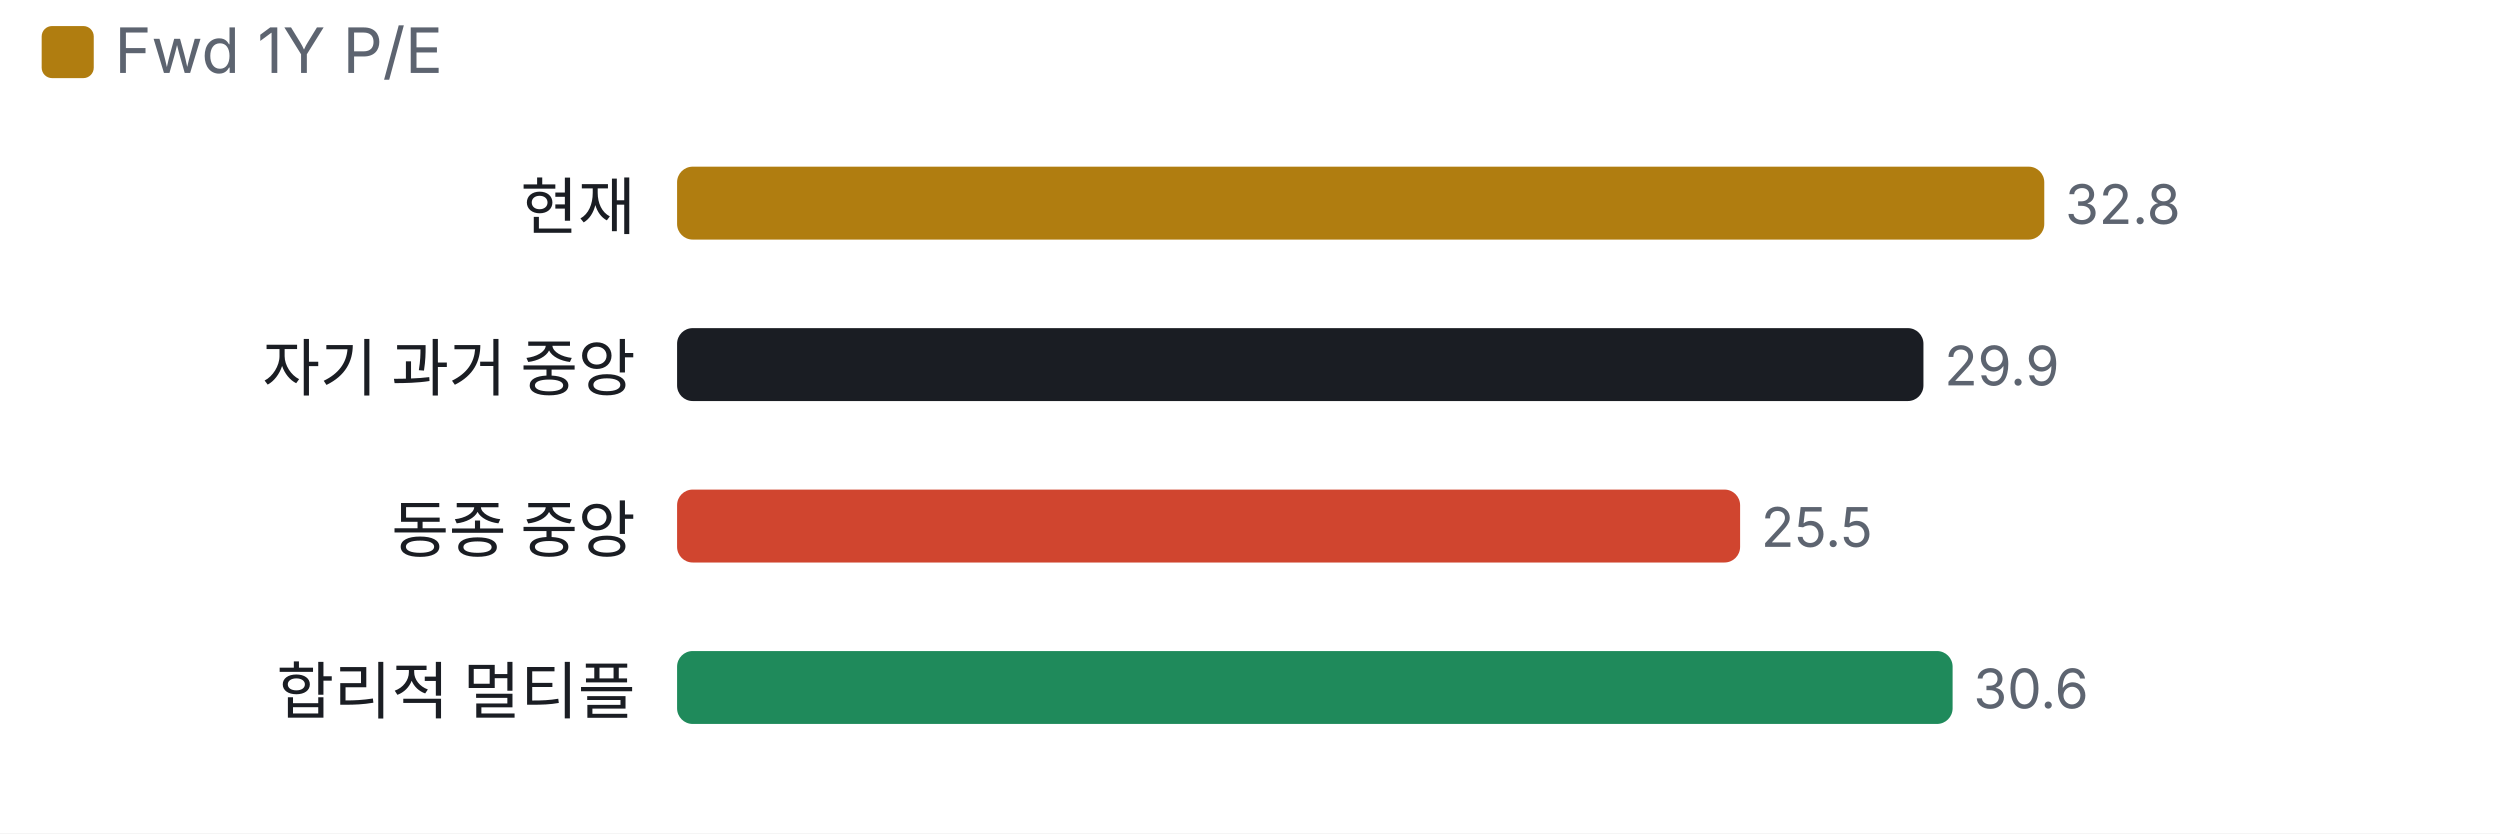
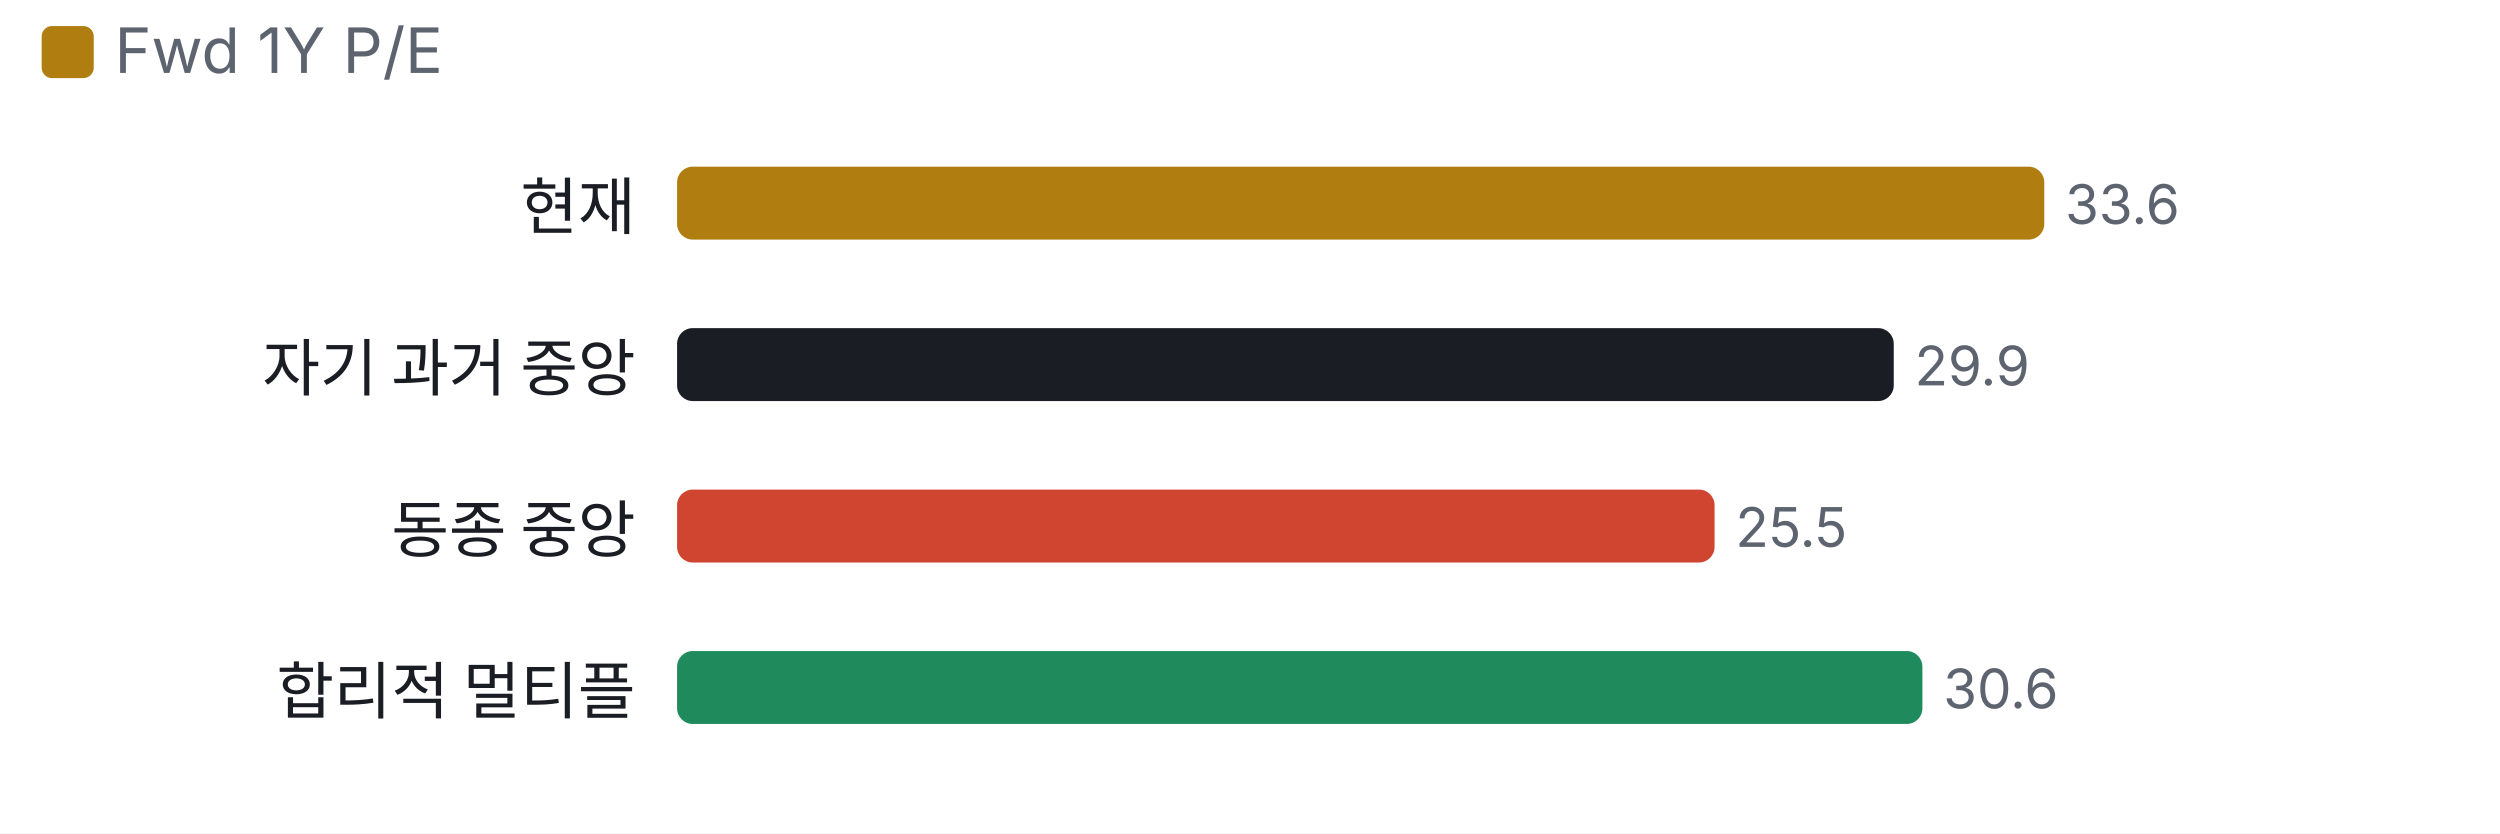
<svg xmlns="http://www.w3.org/2000/svg" viewBox="0 0 480 160" width="480" height="160">
  <style>text{fill:#5d6470;font-size:10.5px;font-family:-apple-system,'Apple SD Gothic Neo','Malgun Gothic',sans-serif}</style>
  <rect width="100%" height="100%" fill="#ffffff" />
  <rect x="8" y="5" width="10" height="10" rx="2" fill="#b07d10" />
  <text x="22" y="14" style="font-size:12px">Fwd 1Y P/E</text>
  <g transform="translate(0,22)">
    <text x="122" y="22" text-anchor="end" style="fill:#1a1d23;font-size:12px">현재</text>
    <rect x="130.0" y="10" width="262.5" height="14" rx="3" fill="#b07d10" />
-     <text x="396.5" y="21">32.8</text>
+     <text x="396.5" y="21">33.6</text>
    <text x="122" y="53" text-anchor="end" style="fill:#1a1d23;font-size:12px">자기 과거 중앙</text>
-     <rect x="130.0" y="41" width="239.3" height="14" rx="3" fill="#1a1d23" />
-     <text x="373.3" y="52">29.9</text>
+     <rect x="130.0" y="41" width="233.6" height="14" rx="3" fill="#1a1d23" />
+     <text x="367.6" y="52">29.9</text>
    <text x="122" y="84" text-anchor="end" style="fill:#1a1d23;font-size:12px">동종 중앙</text>
-     <rect x="130.0" y="72" width="204.1" height="14" rx="3" fill="#d0452f" />
-     <text x="338.1" y="83">25.5</text>
+     <rect x="130.0" y="72" width="199.2" height="14" rx="3" fill="#d0452f" />
+     <text x="333.2" y="83">25.5</text>
    <text x="122" y="115" text-anchor="end" style="fill:#1a1d23;font-size:12px">합리적 멀티플</text>
-     <rect x="130.0" y="103" width="244.9" height="14" rx="3" fill="#1f8a5b" />
-     <text x="378.9" y="114">30.6</text>
+     <rect x="130.0" y="103" width="239.1" height="14" rx="3" fill="#1f8a5b" />
+     <text x="373.1" y="114">30.6</text>
  </g>
</svg>
